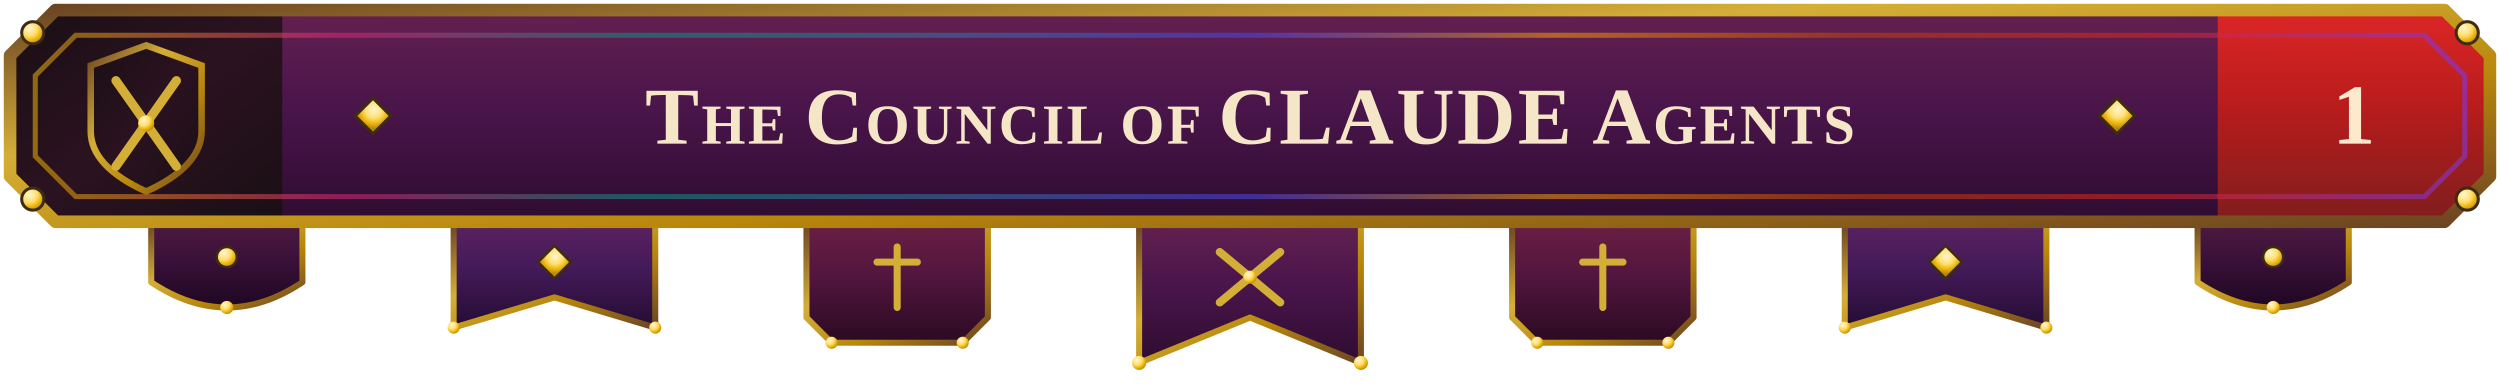
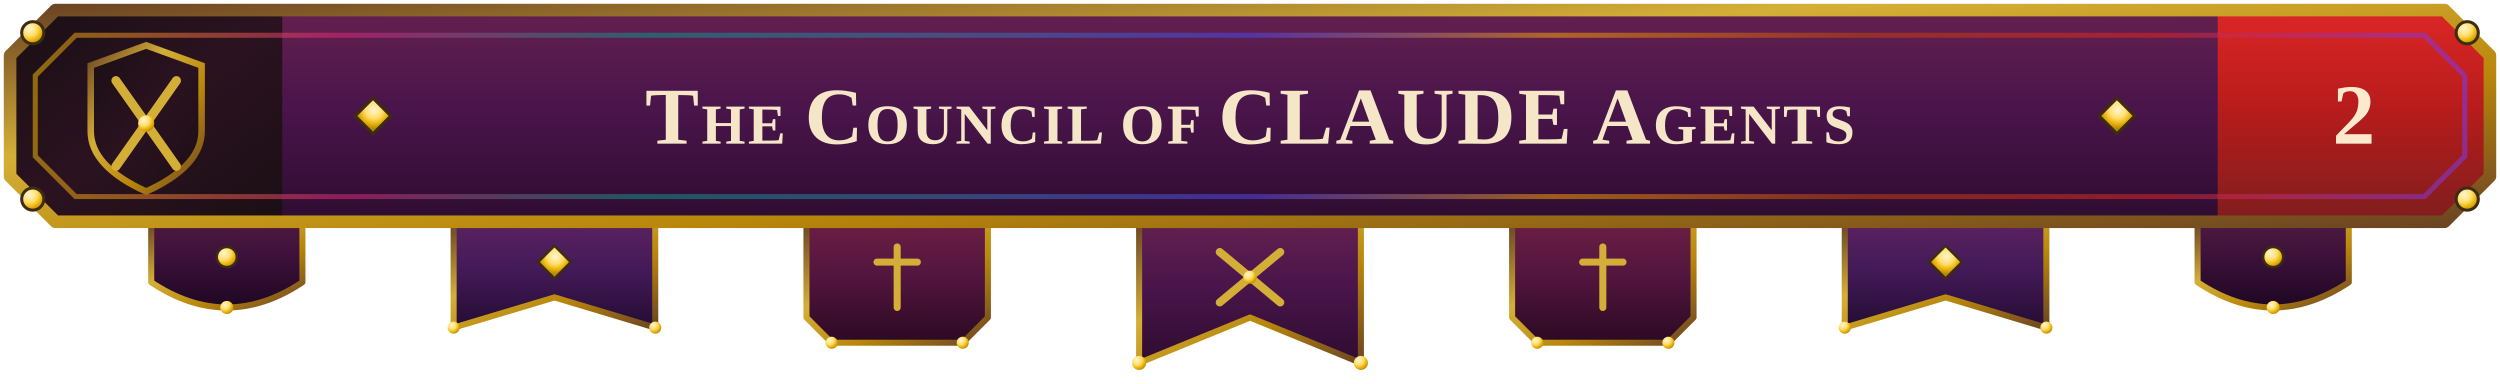
- <svg xmlns="http://www.w3.org/2000/svg" width="372" height="57" viewBox="0 0 496 76" role="img" aria-label="The Council of CLAUDE Agents: 1">
+ <svg xmlns="http://www.w3.org/2000/svg" width="372" height="57" viewBox="0 0 496 76" role="img" aria-label="The Council of CLAUDE Agents: 2">
  <defs>
    <linearGradient id="bdgBgGrad" x1="0%" y1="0%" x2="100%" y2="100%">
      <stop offset="0%" stop-color="#1a0f14" />
      <stop offset="50%" stop-color="#2b1220" />
      <stop offset="100%" stop-color="#1a0f14" />
    </linearGradient>
    <linearGradient id="bdgBronzeGrad" x1="0%" y1="0%" x2="100%" y2="100%">
      <stop offset="0%" stop-color="#6b4423" />
      <stop offset="35%" stop-color="#d4af37" />
      <stop offset="65%" stop-color="#b8860b" />
      <stop offset="100%" stop-color="#6b4423" />
    </linearGradient>
    <linearGradient id="bdgCouncilGrad" x1="0%" y1="0%" x2="100%" y2="0%">
      <stop offset="0%" stop-color="#eab308" />
      <stop offset="12.5%" stop-color="#db2777" />
      <stop offset="25%" stop-color="#0d9488" />
      <stop offset="37.5%" stop-color="#3776ab" />
      <stop offset="50%" stop-color="#4f46e5" />
      <stop offset="62.5%" stop-color="#f59e0b" />
      <stop offset="75%" stop-color="#c2410c" />
      <stop offset="87.5%" stop-color="#dc2626" />
      <stop offset="100%" stop-color="#7c3aed" />
    </linearGradient>
    <linearGradient id="bdgPlumGrad" x1="0%" y1="0%" x2="0%" y2="100%">
      <stop offset="0%" stop-color="#63204f" />
      <stop offset="45%" stop-color="#4a154b" />
      <stop offset="100%" stop-color="#2e0c30" />
    </linearGradient>
    <linearGradient id="bdgCountGrad" x1="0%" y1="0%" x2="0%" y2="100%">
      <stop offset="0%" stop-color="#dc2626" />
      <stop offset="45%" stop-color="#b91c1c" />
      <stop offset="100%" stop-color="#7f1d1d" />
    </linearGradient>
    <radialGradient id="bdgGemGrad" cx="35%" cy="30%" r="75%">
      <stop offset="0%" stop-color="#fff6d0" />
      <stop offset="45%" stop-color="#ffdf70" />
      <stop offset="75%" stop-color="#eab308" />
      <stop offset="100%" stop-color="#b8860b" />
    </radialGradient>
    <linearGradient id="penPlumDeep" x1="0%" y1="0%" x2="0%" y2="100%">
      <stop offset="0%" stop-color="#4e1a40" />
      <stop offset="45%" stop-color="#3a1039" />
      <stop offset="100%" stop-color="#1e0722" />
    </linearGradient>
    <linearGradient id="penPlumWarm" x1="0%" y1="0%" x2="0%" y2="100%">
      <stop offset="0%" stop-color="#6b1f43" />
      <stop offset="45%" stop-color="#52153e" />
      <stop offset="100%" stop-color="#2b0a22" />
    </linearGradient>
    <linearGradient id="penPlumCool" x1="0%" y1="0%" x2="0%" y2="100%">
      <stop offset="0%" stop-color="#5b2260" />
      <stop offset="45%" stop-color="#431a58" />
      <stop offset="100%" stop-color="#240c33" />
    </linearGradient>
  </defs>
  <path d="M 11 2 L 485 2 L 494 11 L 494 35 L 485 44 L 11 44 L 2 35 L 2 11 Z" fill="url(#bdgPlumGrad)" />
  <path d="M 11 2 L 56 2 L 56 44 L 11 44 L 2 35 L 2 11 Z" fill="url(#bdgBgGrad)" />
  <line x1="56" y1="3" x2="56" y2="43" stroke="url(#bdgBronzeGrad)" stroke-width="1.5" />
  <path d="M 440 2 L 485 2 L 494 11 L 494 35 L 485 44 L 440 44 Z" fill="url(#bdgCountGrad)" />
  <line x1="440" y1="3" x2="440" y2="43" stroke="url(#bdgBronzeGrad)" stroke-width="1.5" />
  <path d="M 15 7 L 481 7 L 489 15 L 489 31 L 481 39 L 15 39 L 7 31 L 7 15 Z" fill="none" stroke="url(#bdgCouncilGrad)" stroke-width="1" opacity="0.55" />
  <g stroke="url(#bdgBronzeGrad)" stroke-width="1.2" stroke-linejoin="round">
    <path d="M 30 44 L 60 44 L 60 56 Q 45 66 30 56 Z" fill="url(#penPlumDeep)" />
    <path d="M 90 44 L 130 44 L 130 65 L 110 59 L 90 65 Z" fill="url(#penPlumCool)" />
    <path d="M 160 44 L 196 44 L 196 63 L 191 68 L 165 68 L 160 63 Z" fill="url(#penPlumWarm)" />
    <path d="M 226 44 L 270 44 L 270 72 L 248 63 L 226 72 Z" fill="url(#bdgPlumGrad)" />
    <path d="M 300 44 L 336 44 L 336 63 L 331 68 L 305 68 L 300 63 Z" fill="url(#penPlumWarm)" />
    <path d="M 366 44 L 406 44 L 406 65 L 386 59 L 366 65 Z" fill="url(#penPlumCool)" />
    <path d="M 436 44 L 466 44 L 466 56 Q 451 66 436 56 Z" fill="url(#penPlumDeep)" />
  </g>
  <g fill="url(#bdgGemGrad)">
    <circle cx="45" cy="61" r="1.3" />
    <circle cx="451" cy="61" r="1.3" />
    <circle cx="90" cy="65" r="1.2" />
    <circle cx="130" cy="65" r="1.2" />
    <circle cx="366" cy="65" r="1.2" />
    <circle cx="406" cy="65" r="1.2" />
    <circle cx="165" cy="68" r="1.2" />
    <circle cx="191" cy="68" r="1.2" />
    <circle cx="305" cy="68" r="1.2" />
    <circle cx="331" cy="68" r="1.2" />
    <circle cx="226" cy="72" r="1.4" />
    <circle cx="270" cy="72" r="1.4" />
  </g>
  <g fill="url(#bdgGemGrad)" stroke="#3d2b12" stroke-width="0.5">
    <circle cx="45" cy="51" r="2" />
    <circle cx="451" cy="51" r="2" />
    <rect width="4.6" height="4.6" transform="translate(110,52) rotate(45) translate(-2.3,-2.3)" />
    <rect width="4.6" height="4.6" transform="translate(386,52) rotate(45) translate(-2.3,-2.3)" />
  </g>
  <g stroke="#d4af37" stroke-width="1.4" stroke-linecap="round">
    <line x1="178" y1="49" x2="178" y2="61" />
    <line x1="174" y1="52" x2="182" y2="52" />
    <line x1="318" y1="49" x2="318" y2="61" />
    <line x1="314" y1="52" x2="322" y2="52" />
  </g>
  <path d="M 242 50 L 254 60 M 254 50 L 242 60" stroke="#d4af37" stroke-width="1.6" stroke-linecap="round" />
  <circle cx="248" cy="55" r="1.3" fill="url(#bdgGemGrad)" />
  <path d="M 11 2 L 485 2 L 494 11 L 494 35 L 485 44 L 11 44 L 2 35 L 2 11 Z" fill="none" stroke="url(#bdgBronzeGrad)" stroke-width="2.5" stroke-linejoin="round" />
  <path d="M 29 9 L 40 13 L 40 26 Q 40 33 29 38 Q 18 33 18 26 L 18 13 Z" fill="url(#bdgBgGrad)" stroke="url(#bdgBronzeGrad)" stroke-width="1.3" />
  <path d="M 23 16 L 35 33 M 35 16 L 23 33" stroke="#d4af37" stroke-width="1.8" stroke-linecap="round" />
  <circle cx="29" cy="24.5" r="1.6" fill="url(#bdgGemGrad)" />
  <rect width="5" height="5" fill="url(#bdgGemGrad)" stroke="#3d2b12" stroke-width="0.6" transform="translate(74,23) rotate(45) translate(-2.5,-2.5)" />
  <rect width="5" height="5" fill="url(#bdgGemGrad)" stroke="#3d2b12" stroke-width="0.6" transform="translate(420,23) rotate(45) translate(-2.5,-2.5)" />
  <g fill="url(#bdgGemGrad)" stroke="#3d2b12" stroke-width="0.6">
    <circle cx="6.5" cy="6.5" r="2.2" />
    <circle cx="489.5" cy="6.5" r="2.2" />
    <circle cx="489.5" cy="39.5" r="2.2" />
    <circle cx="6.5" cy="39.5" r="2.2" />
  </g>
  <text x="248" y="28.5" text-anchor="middle" fill="#f5e6c8" font-family="Cinzel, Georgia, 'Times New Roman', serif" font-size="16" font-weight="700" letter-spacing="0.5" style="font-variant: small-caps">The Council of CLAUDE Agents</text>
-   <text x="467" y="28.5" text-anchor="middle" fill="#fdeacd" font-family="Cinzel, Georgia, 'Times New Roman', serif" font-size="17" font-weight="700" letter-spacing="0.5">1</text>
+   <text x="467" y="28.5" text-anchor="middle" fill="#fdeacd" font-family="Cinzel, Georgia, 'Times New Roman', serif" font-size="17" font-weight="700" letter-spacing="0.5">2</text>
</svg>
